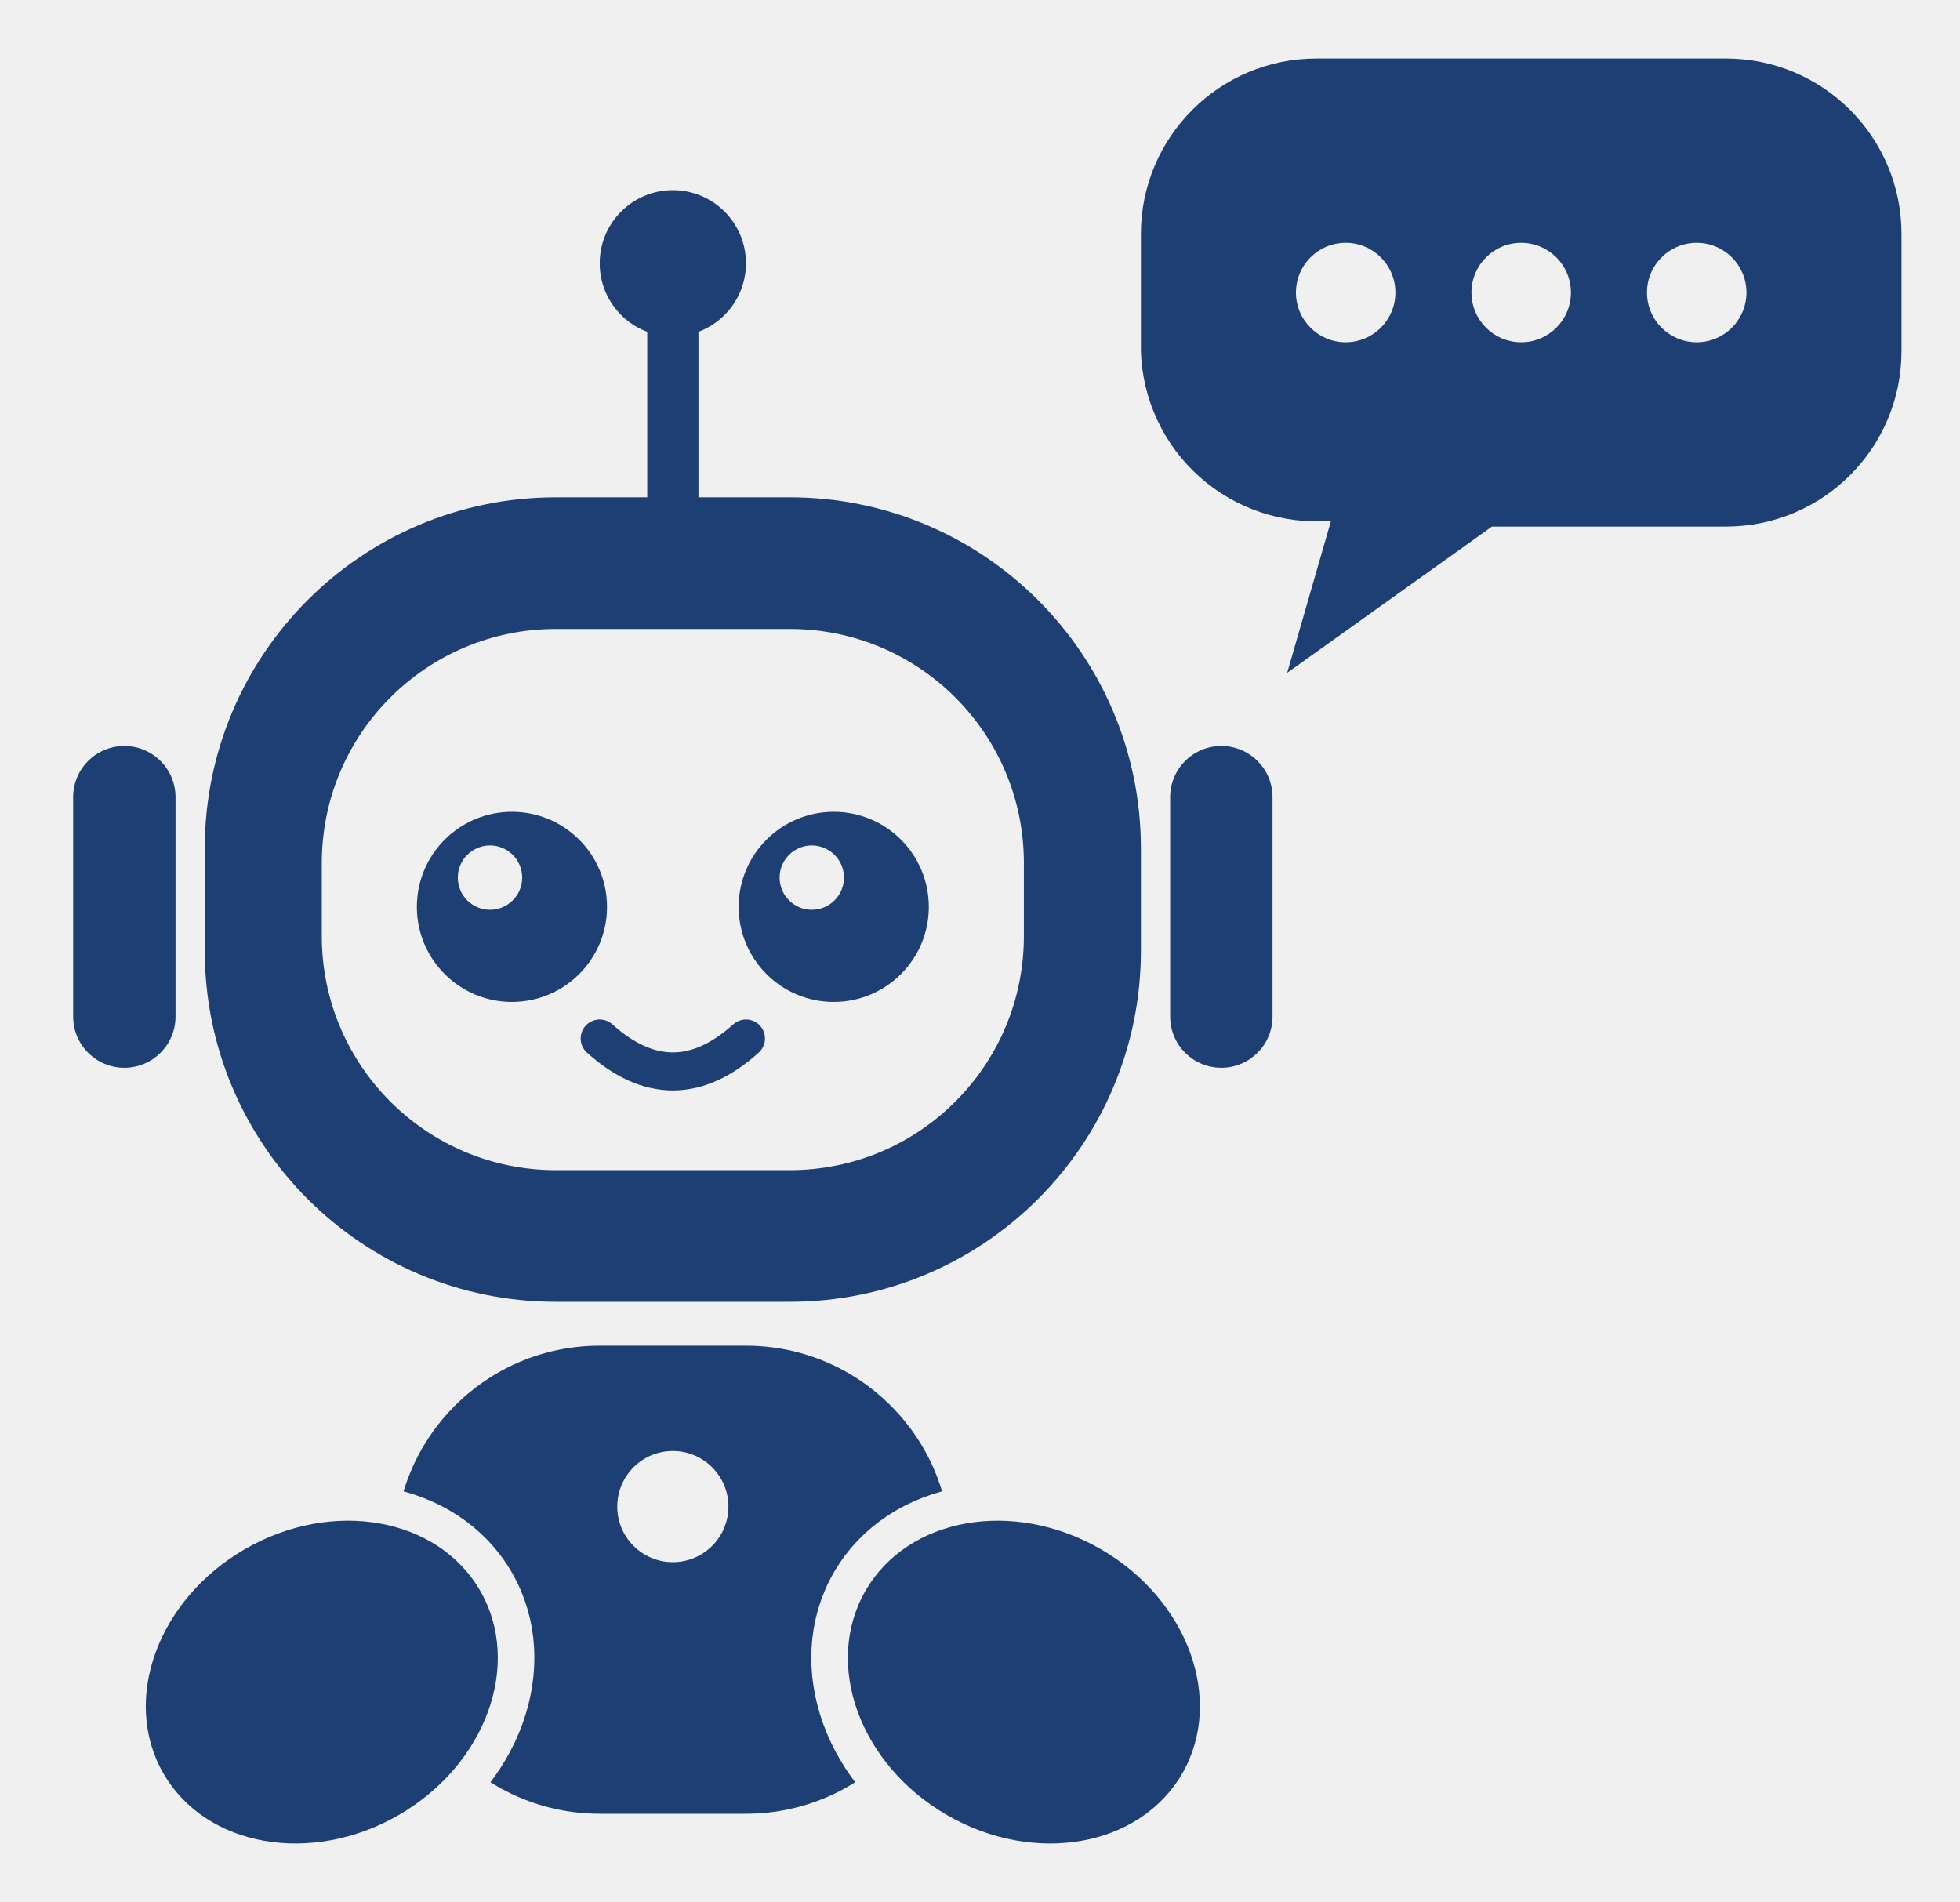
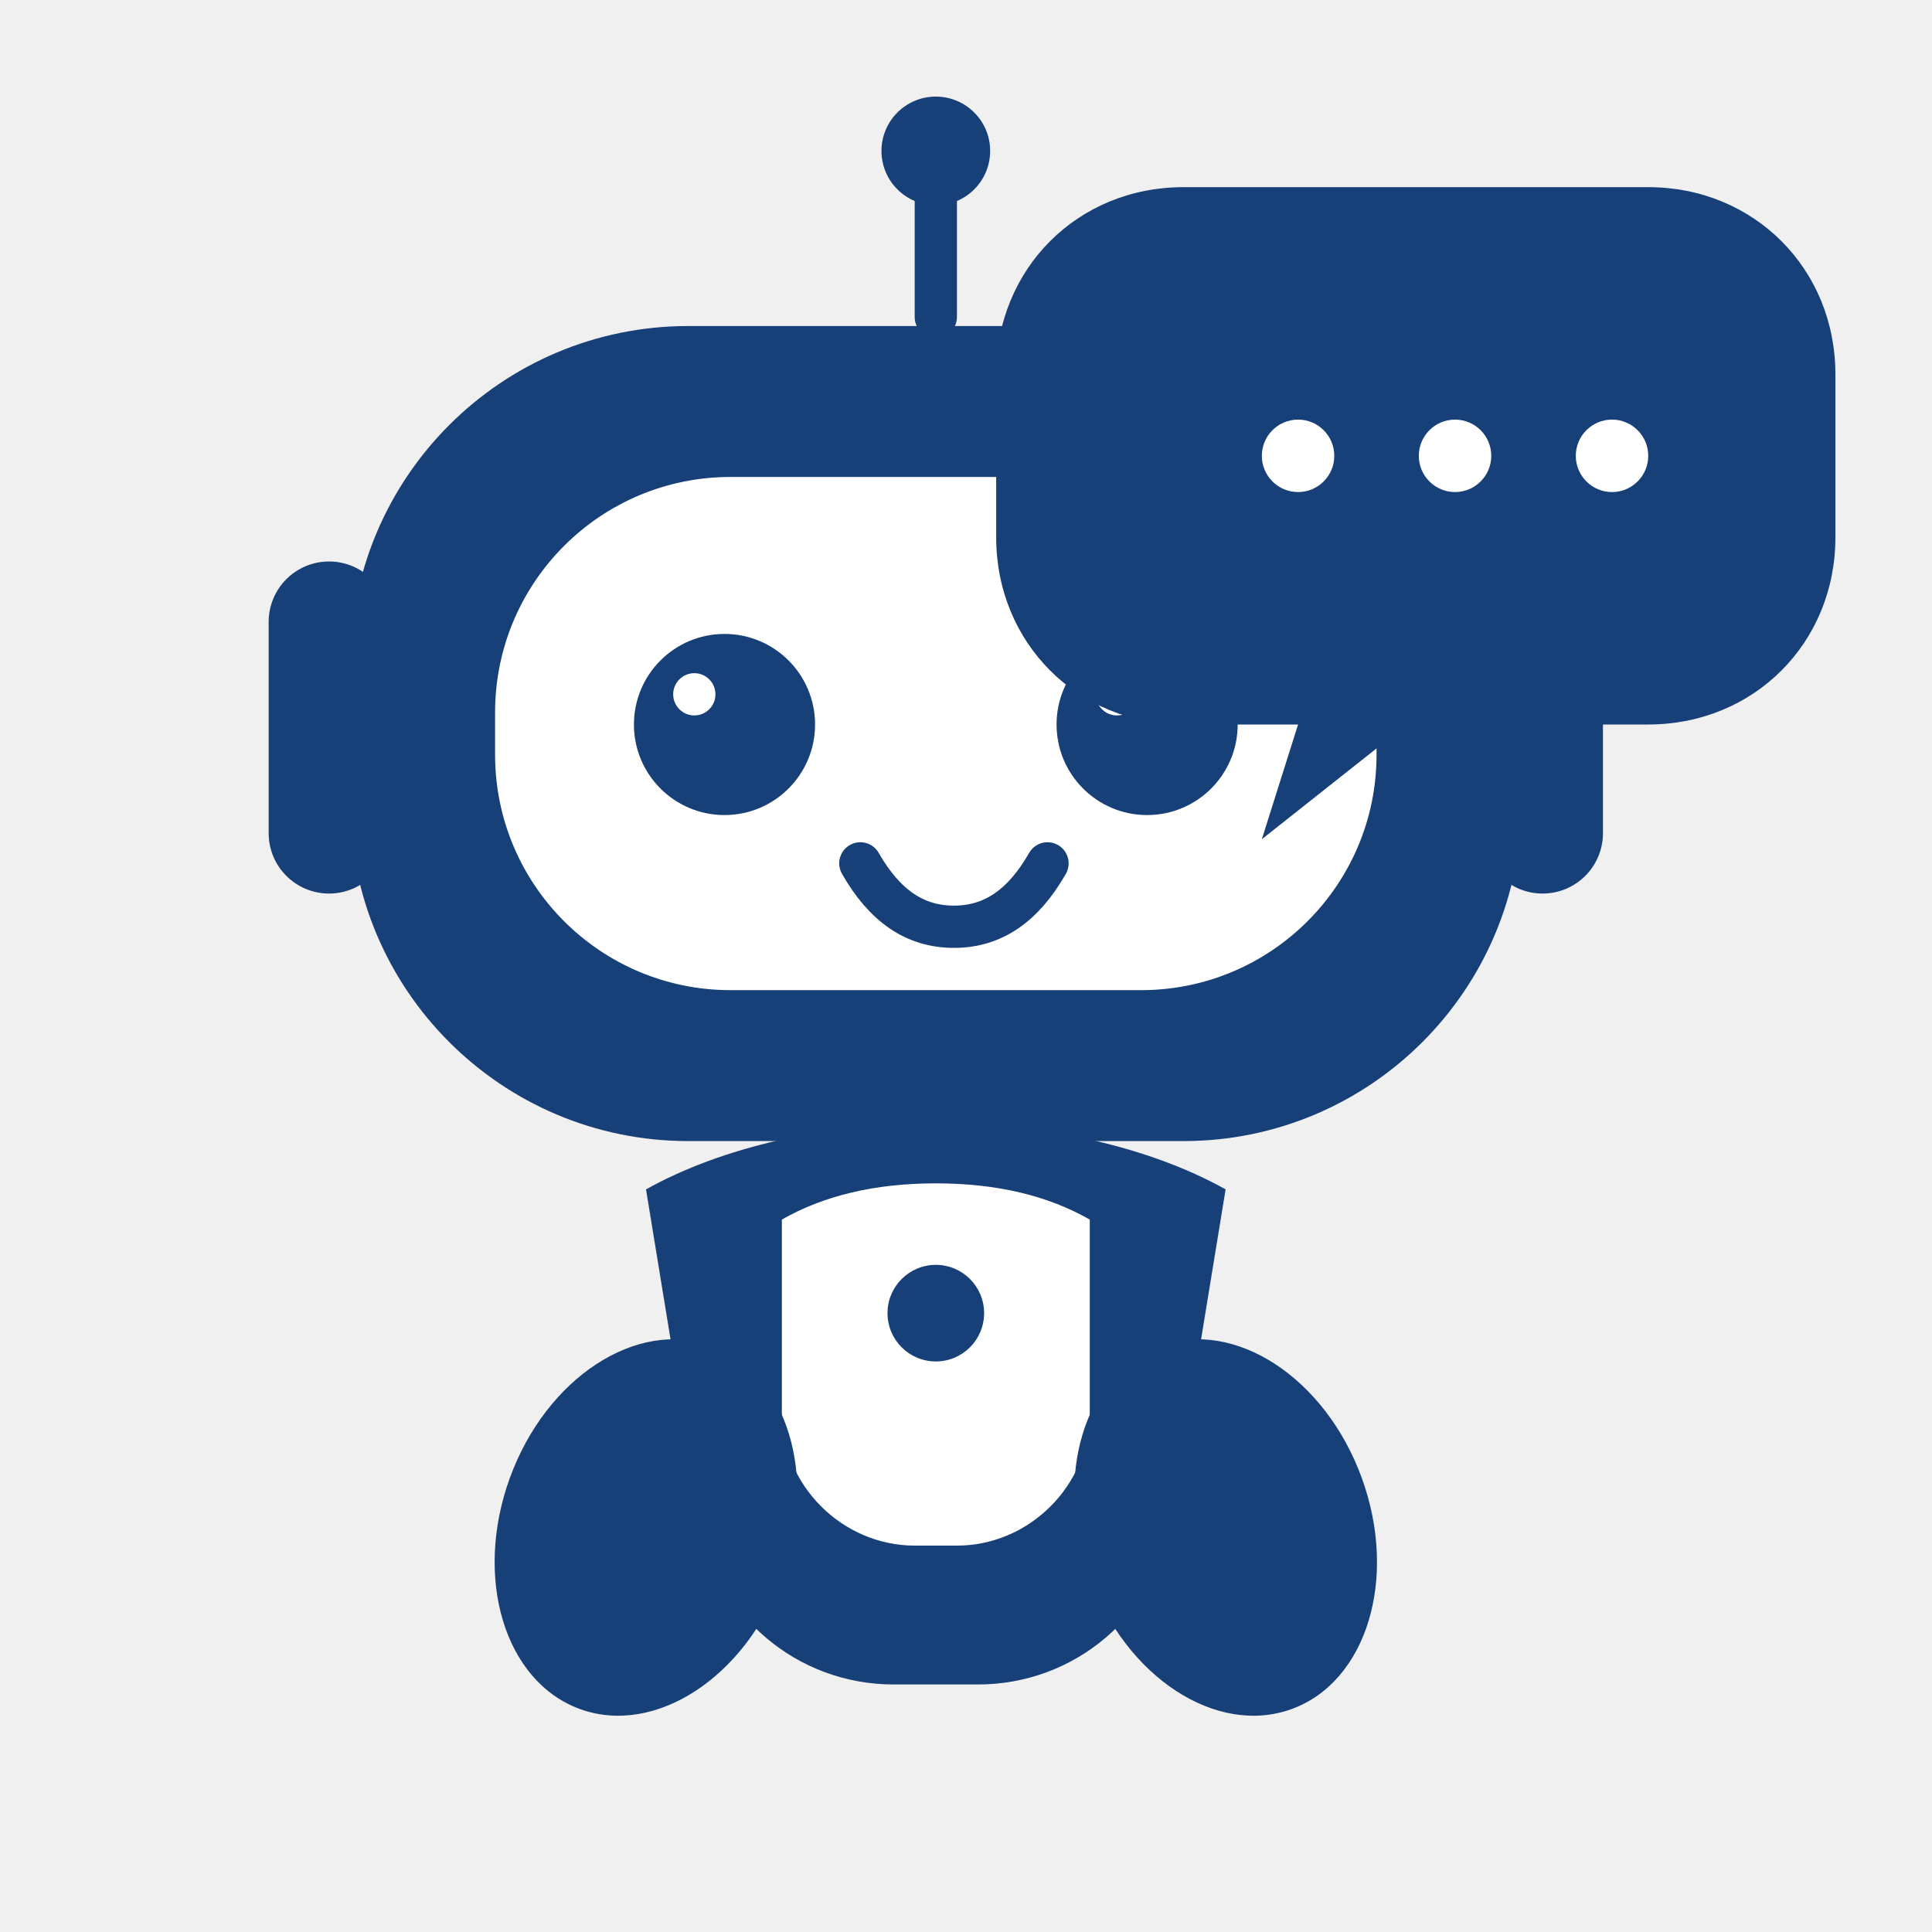
- <svg xmlns="http://www.w3.org/2000/svg" viewBox="4 0 134 130" role="img" aria-labelledby="logo-title">
-   <style>
-     .ink { fill: #1d3f73; }
-     .line { stroke: #1d3f73; }
-     @media (prefers-color-scheme: dark) {
-       .ink { fill: #a9c1ee; }
-       .line { stroke: #a9c1ee; }
-     }
-   </style>
-   <defs>
-     <mask id="balloon-holes">
-       <rect x="-10" y="-10" width="200" height="200" fill="#fff" />
-       <circle cx="86" cy="24" r="3.4" />
-       <circle cx="98" cy="24" r="3.4" />
-       <circle cx="110" cy="24" r="3.4" />
-     </mask>
-     <mask id="face-hole">
-       <rect x="-10" y="-10" width="200" height="200" fill="#fff" />
-       <rect x="26" y="43" width="48" height="37" rx="16" />
-     </mask>
-     <mask id="eye-highlights">
-       <rect x="-10" y="-10" width="200" height="200" fill="#fff" />
-       <circle cx="37.5" cy="60" r="2.2" />
-       <circle cx="59.5" cy="60" r="2.2" />
-     </mask>
-     <mask id="torso-holes">
-       <rect x="-10" y="-10" width="200" height="200" fill="#fff" />
-       <circle cx="50" cy="103" r="3.8" />
-       <ellipse cx="26" cy="115" rx="12.5" ry="10.5" transform="rotate(-30 26 115)" stroke="#000" stroke-width="5" />
-       <ellipse cx="74" cy="115" rx="12.5" ry="10.5" transform="rotate(30 74 115)" stroke="#000" stroke-width="5" />
-     </mask>
-   </defs>
-   <g transform="translate(10 -4)">
-     <path class="ink" mask="url(#balloon-holes)" d="M84 8h28a12 12 0 0 1 12 12v8a12 12 0 0 1-12 12H96l-14 10 3-10.4A12 12 0 0 1 72 28v-8A12 12 0 0 1 84 8z" />
+ <svg xmlns="http://www.w3.org/2000/svg" viewBox="0 0 640 640" role="img" aria-labelledby="title desc">
+   <g id="logo" fill="#173F78">
+     <rect id="antenna-stem" x="303" y="58" width="14" height="54" rx="7" />
+     <circle id="antenna-tip" cx="310" cy="50" r="18" />
+     <rect id="head" x="116" y="108" width="388" height="270" rx="112" />
+     <rect id="face" x="164" y="158" width="292" height="170" rx="78" fill="#FFFFFF" />
+     <rect id="ear-left" x="89" y="186" width="40" height="110" rx="20" />
+     <rect id="ear-right" x="491" y="186" width="40" height="110" rx="20" />
+     <circle id="eye-left" cx="240" cy="240" r="30" />
+     <circle id="eye-right" cx="380" cy="240" r="30" />
+     <circle id="eye-left-highlight" cx="230" cy="230" r="7" fill="#FFFFFF" />
+     <circle id="eye-right-highlight" cx="370" cy="230" r="7" fill="#FFFFFF" />
+     <path id="smile" d="M285 286c8 14 18 21 31 21s23-7 31-21" fill="none" stroke="#173F78" stroke-width="14" stroke-linecap="round" />
+     <path id="body" d="M214 394c25-14 60-22 96-22s71 8 96 22l-18 110c-5 31-32 54-64 54h-28c-32 0-59-23-64-54z" />
+     <path id="bib" d="M259 404c14-8 31-12 51-12s37 4 51 12v64c0 24-20 44-44 44h-14c-24 0-44-20-44-44z" fill="#FFFFFF" />
+     <circle id="chest-button" cx="310" cy="435" r="16" />
+     <ellipse id="foot-left" cx="214" cy="506" rx="48" ry="64" transform="rotate(20 214 506)" />
+     <ellipse id="foot-right" cx="406" cy="506" rx="48" ry="64" transform="rotate(-20 406 506)" />
+     <path id="bubble" d="M392 62h154c35 0 62 27 62 62v54c0 35-27 62-62 62H466l-48 38 12-38h-38c-35 0-62-27-62-62v-54c0-35 27-62 62-62z" />
+     <circle cx="430" cy="151" r="12" fill="#FFFFFF" />
+     <circle cx="482" cy="151" r="12" fill="#FFFFFF" />
+     <circle cx="534" cy="151" r="12" fill="#FFFFFF" />
  </g>
-   <path class="line" d="M50 35V22" stroke-width="3.5" stroke-linecap="round" fill="none" />
-   <circle class="ink" cx="50" cy="18" r="5" />
-   <rect class="ink" x="9" y="51" width="7" height="22" rx="3.5" />
-   <rect class="ink" x="84" y="51" width="7" height="22" rx="3.5" />
-   <rect class="ink" mask="url(#face-hole)" x="18" y="34" width="64" height="55" rx="24" />
-   <g class="ink" mask="url(#eye-highlights)">
-     <circle cx="39" cy="62" r="6.5" />
-     <circle cx="61" cy="62" r="6.5" />
-   </g>
-   <path class="line" d="M45 71q5 4.5 10 0" stroke-width="2.6" stroke-linecap="round" fill="none" />
-   <rect class="ink" mask="url(#torso-holes)" x="31" y="92" width="38" height="32" rx="14" />
-   <ellipse class="ink" cx="26" cy="115" rx="12.5" ry="10.5" transform="rotate(-30 26 115)" />
-   <ellipse class="ink" cx="74" cy="115" rx="12.5" ry="10.5" transform="rotate(30 74 115)" />
</svg>
